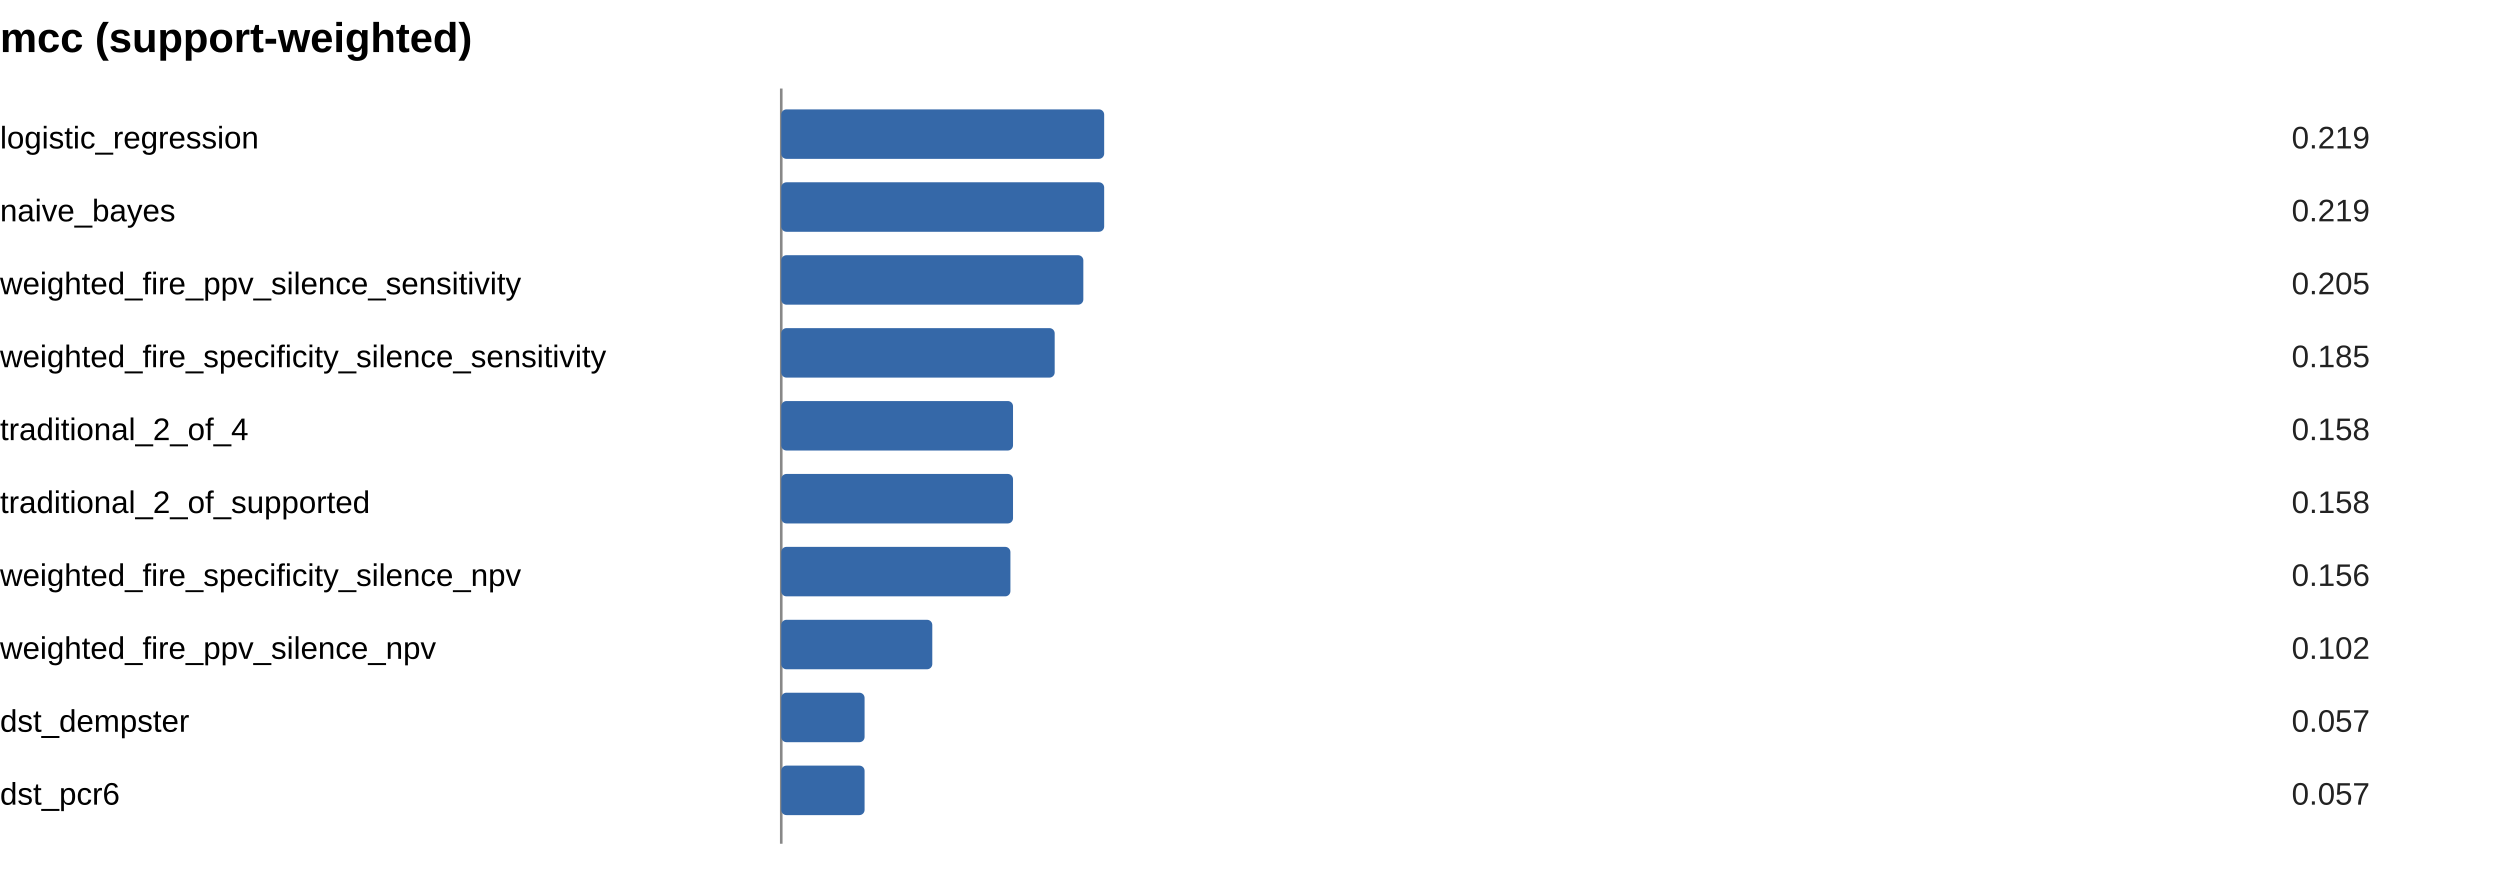
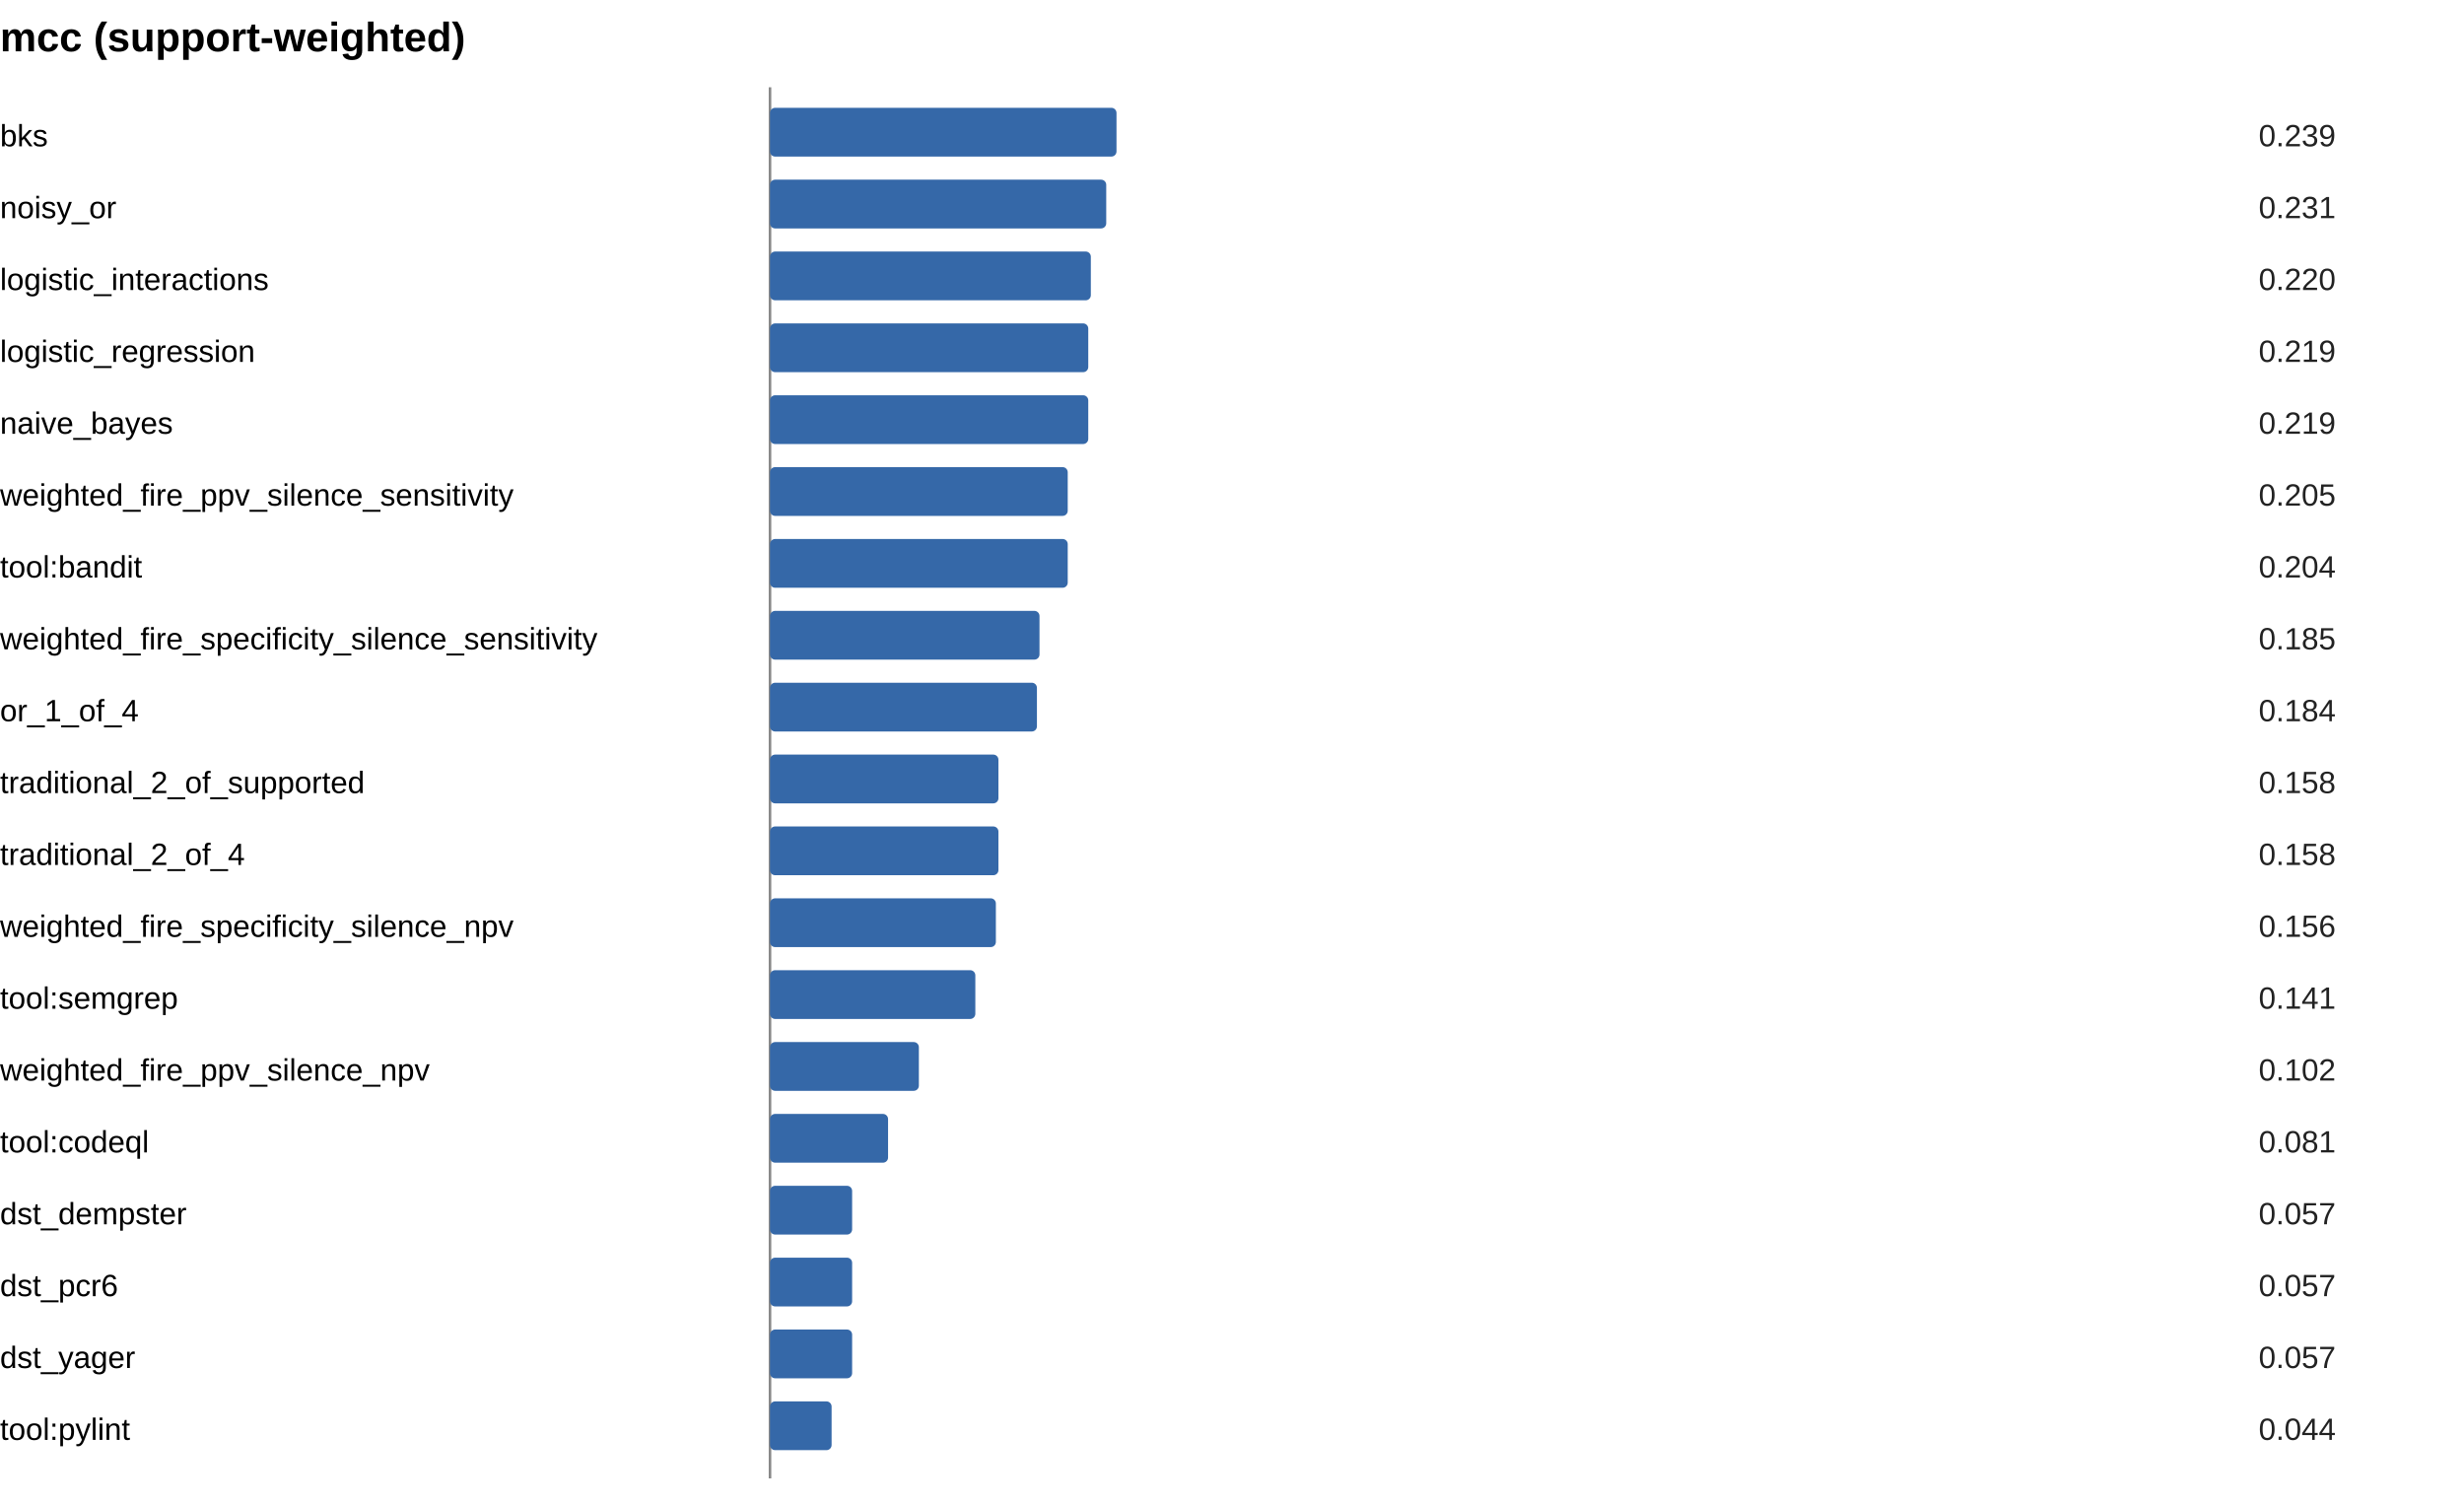
- <svg xmlns="http://www.w3.org/2000/svg" width="960" height="334" viewBox="0 0 960 334">
+ <svg xmlns="http://www.w3.org/2000/svg" width="960" height="586" viewBox="0 0 960 586">
  <style>text{font-family:Arial,sans-serif;font-size:12px}.t{font-size:16px;font-weight:700}.ax{stroke:#888;stroke-width:1}.bar{fill:#3568a8}.v{fill:#222}</style>
  <text class="t" x="0" y="20">mcc (support-weighted)</text>
-   <line class="ax" x1="300" y1="34" x2="300" y2="324" />
-   <text x="0" y="57">logistic_regression</text>
-   <rect class="bar" x="300" y="42" width="124" height="19" rx="2" />
-   <text class="v" x="880" y="57">0.219</text>
-   <text x="0" y="85">naive_bayes</text>
-   <rect class="bar" x="300" y="70" width="124" height="19" rx="2" />
-   <text class="v" x="880" y="85">0.219</text>
-   <text x="0" y="113">weighted_fire_ppv_silence_sensitivity</text>
-   <rect class="bar" x="300" y="98" width="116" height="19" rx="2" />
-   <text class="v" x="880" y="113">0.205</text>
-   <text x="0" y="141">weighted_fire_specificity_silence_sensitivity</text>
-   <rect class="bar" x="300" y="126" width="105" height="19" rx="2" />
-   <text class="v" x="880" y="141">0.185</text>
-   <text x="0" y="169">traditional_2_of_4</text>
-   <rect class="bar" x="300" y="154" width="89" height="19" rx="2" />
-   <text class="v" x="880" y="169">0.158</text>
-   <text x="0" y="197">traditional_2_of_supported</text>
-   <rect class="bar" x="300" y="182" width="89" height="19" rx="2" />
-   <text class="v" x="880" y="197">0.158</text>
-   <text x="0" y="225">weighted_fire_specificity_silence_npv</text>
-   <rect class="bar" x="300" y="210" width="88" height="19" rx="2" />
-   <text class="v" x="880" y="225">0.156</text>
-   <text x="0" y="253">weighted_fire_ppv_silence_npv</text>
-   <rect class="bar" x="300" y="238" width="58" height="19" rx="2" />
-   <text class="v" x="880" y="253">0.102</text>
-   <text x="0" y="281">dst_dempster</text>
-   <rect class="bar" x="300" y="266" width="32" height="19" rx="2" />
-   <text class="v" x="880" y="281">0.057</text>
-   <text x="0" y="309">dst_pcr6</text>
-   <rect class="bar" x="300" y="294" width="32" height="19" rx="2" />
-   <text class="v" x="880" y="309">0.057</text>
+   <line class="ax" x1="300" y1="34" x2="300" y2="576" />
+   <text x="0" y="57">bks</text>
+   <rect class="bar" x="300" y="42" width="135" height="19" rx="2" />
+   <text class="v" x="880" y="57">0.239</text>
+   <text x="0" y="85">noisy_or</text>
+   <rect class="bar" x="300" y="70" width="131" height="19" rx="2" />
+   <text class="v" x="880" y="85">0.231</text>
+   <text x="0" y="113">logistic_interactions</text>
+   <rect class="bar" x="300" y="98" width="125" height="19" rx="2" />
+   <text class="v" x="880" y="113">0.220</text>
+   <text x="0" y="141">logistic_regression</text>
+   <rect class="bar" x="300" y="126" width="124" height="19" rx="2" />
+   <text class="v" x="880" y="141">0.219</text>
+   <text x="0" y="169">naive_bayes</text>
+   <rect class="bar" x="300" y="154" width="124" height="19" rx="2" />
+   <text class="v" x="880" y="169">0.219</text>
+   <text x="0" y="197">weighted_fire_ppv_silence_sensitivity</text>
+   <rect class="bar" x="300" y="182" width="116" height="19" rx="2" />
+   <text class="v" x="880" y="197">0.205</text>
+   <text x="0" y="225">tool:bandit</text>
+   <rect class="bar" x="300" y="210" width="116" height="19" rx="2" />
+   <text class="v" x="880" y="225">0.204</text>
+   <text x="0" y="253">weighted_fire_specificity_silence_sensitivity</text>
+   <rect class="bar" x="300" y="238" width="105" height="19" rx="2" />
+   <text class="v" x="880" y="253">0.185</text>
+   <text x="0" y="281">or_1_of_4</text>
+   <rect class="bar" x="300" y="266" width="104" height="19" rx="2" />
+   <text class="v" x="880" y="281">0.184</text>
+   <text x="0" y="309">traditional_2_of_supported</text>
+   <rect class="bar" x="300" y="294" width="89" height="19" rx="2" />
+   <text class="v" x="880" y="309">0.158</text>
+   <text x="0" y="337">traditional_2_of_4</text>
+   <rect class="bar" x="300" y="322" width="89" height="19" rx="2" />
+   <text class="v" x="880" y="337">0.158</text>
+   <text x="0" y="365">weighted_fire_specificity_silence_npv</text>
+   <rect class="bar" x="300" y="350" width="88" height="19" rx="2" />
+   <text class="v" x="880" y="365">0.156</text>
+   <text x="0" y="393">tool:semgrep</text>
+   <rect class="bar" x="300" y="378" width="80" height="19" rx="2" />
+   <text class="v" x="880" y="393">0.141</text>
+   <text x="0" y="421">weighted_fire_ppv_silence_npv</text>
+   <rect class="bar" x="300" y="406" width="58" height="19" rx="2" />
+   <text class="v" x="880" y="421">0.102</text>
+   <text x="0" y="449">tool:codeql</text>
+   <rect class="bar" x="300" y="434" width="46" height="19" rx="2" />
+   <text class="v" x="880" y="449">0.081</text>
+   <text x="0" y="477">dst_dempster</text>
+   <rect class="bar" x="300" y="462" width="32" height="19" rx="2" />
+   <text class="v" x="880" y="477">0.057</text>
+   <text x="0" y="505">dst_pcr6</text>
+   <rect class="bar" x="300" y="490" width="32" height="19" rx="2" />
+   <text class="v" x="880" y="505">0.057</text>
+   <text x="0" y="533">dst_yager</text>
+   <rect class="bar" x="300" y="518" width="32" height="19" rx="2" />
+   <text class="v" x="880" y="533">0.057</text>
+   <text x="0" y="561">tool:pylint</text>
+   <rect class="bar" x="300" y="546" width="24" height="19" rx="2" />
+   <text class="v" x="880" y="561">0.044</text>
</svg>
